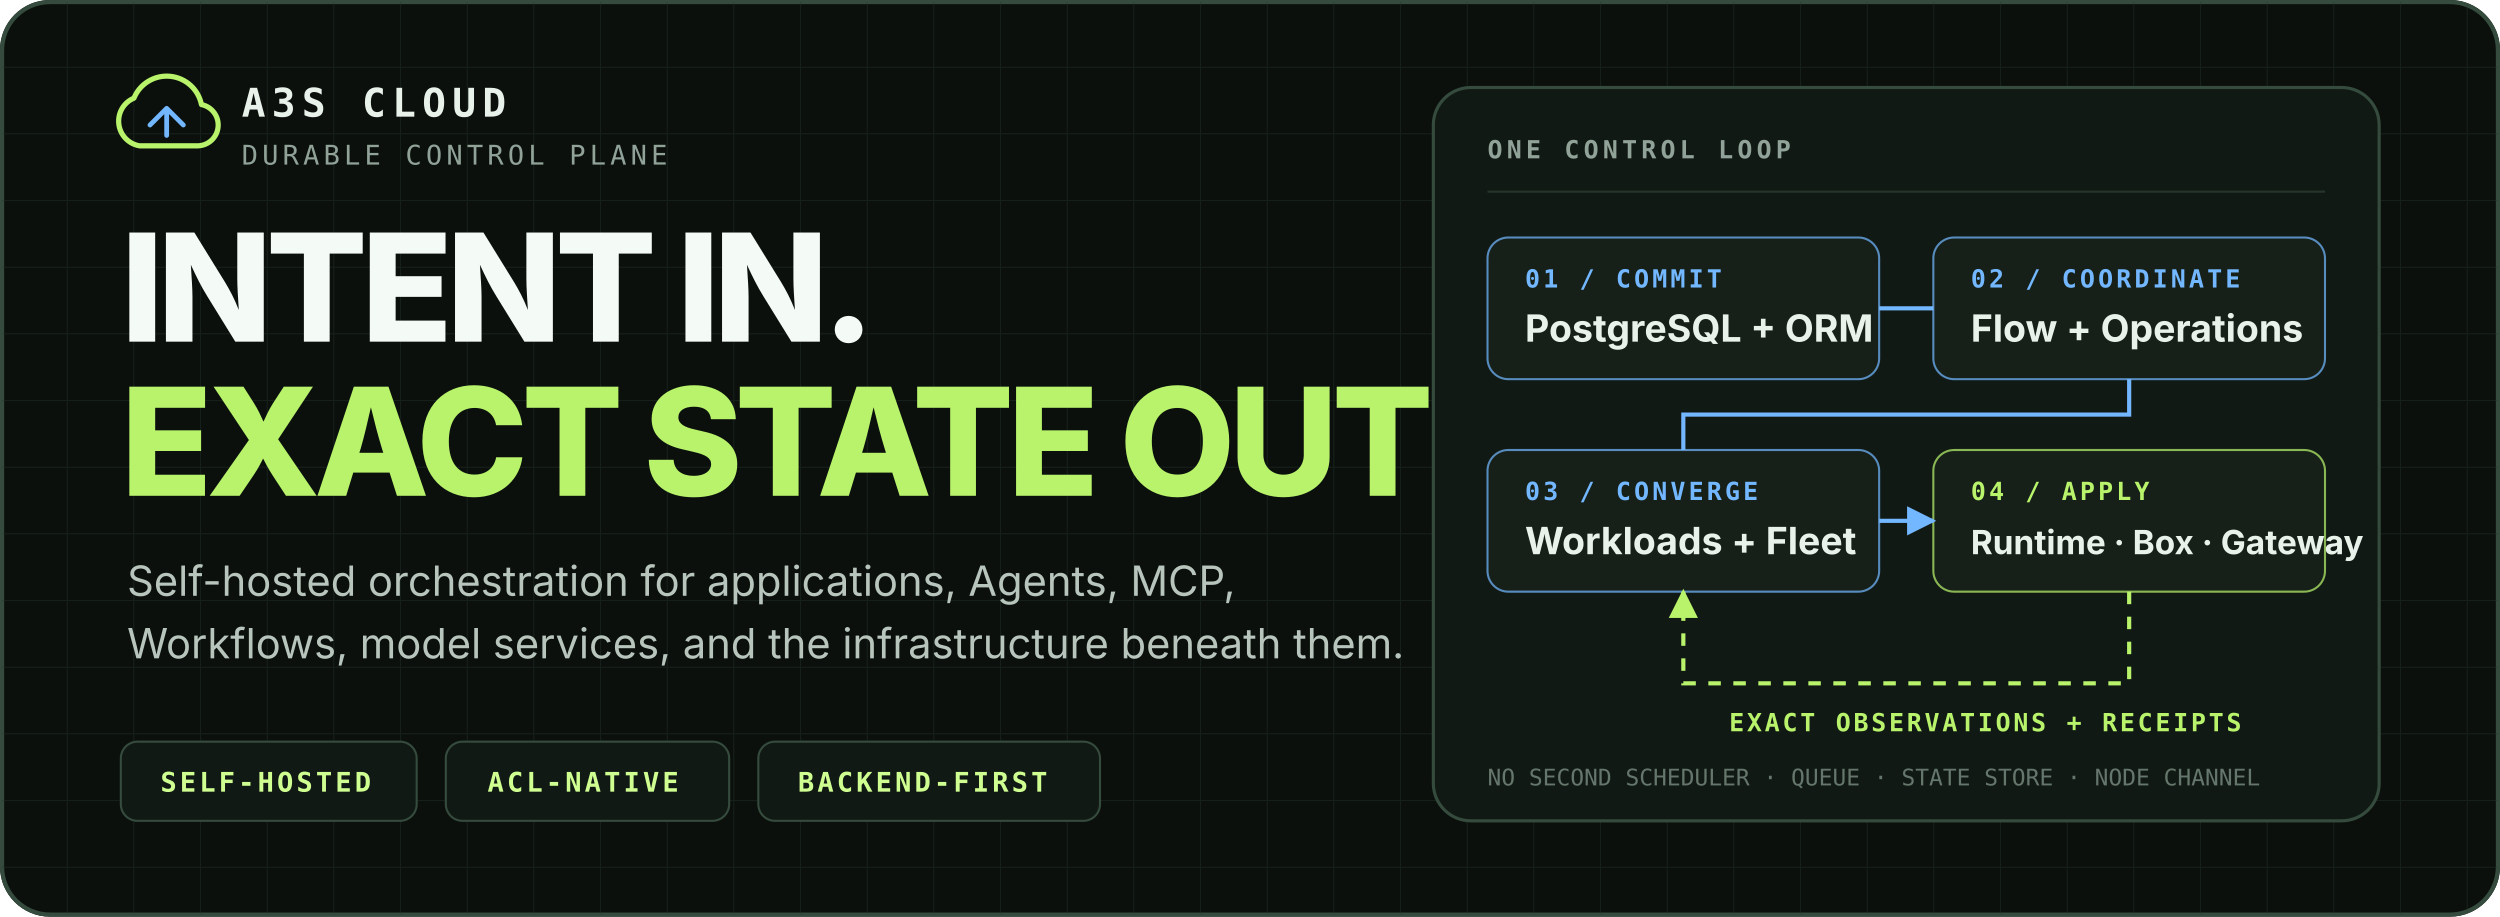
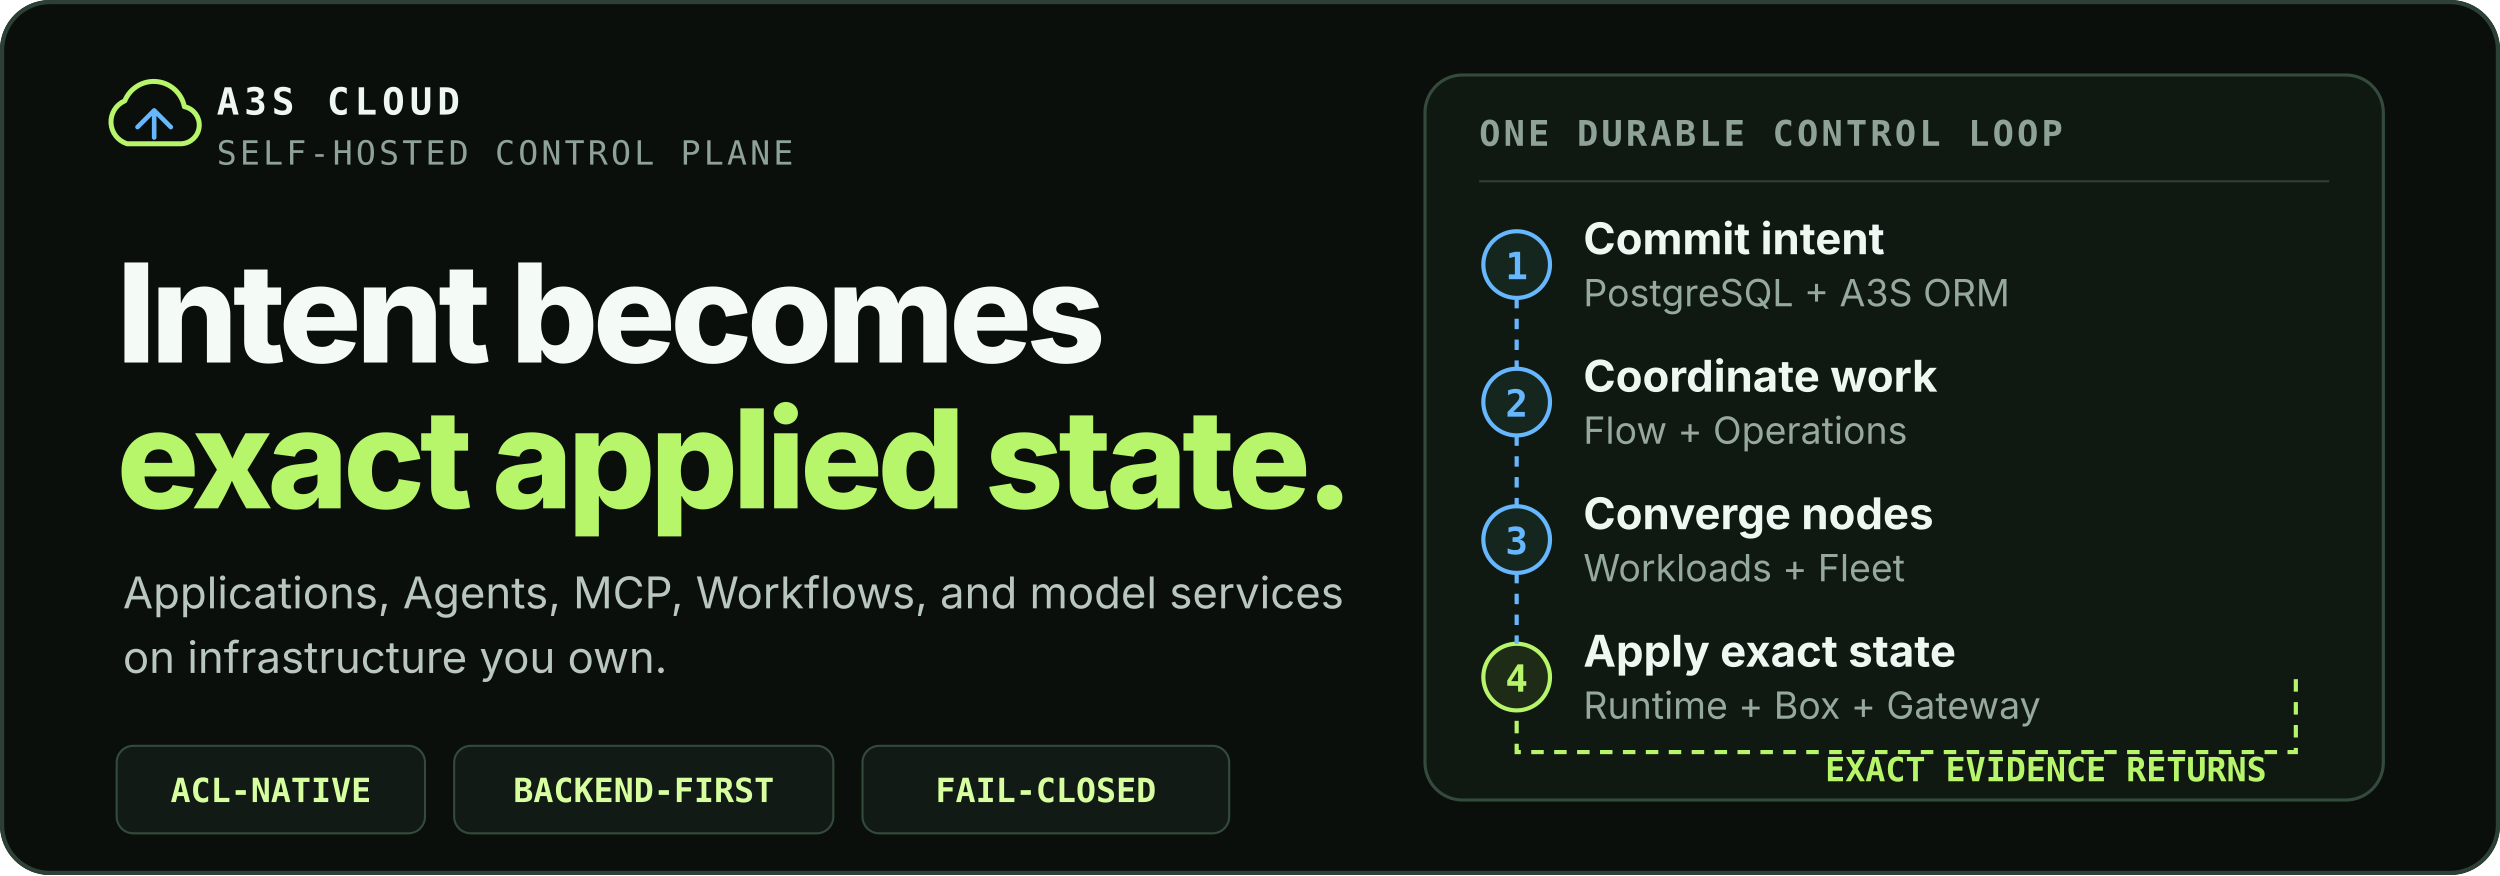
- <svg xmlns="http://www.w3.org/2000/svg" viewBox="0 0 1200 440" role="img" aria-labelledby="title desc">
-   <defs>
-     <pattern id="grid" width="32" height="32" patternUnits="userSpaceOnUse">
-       <path d="M32 0H0V32" fill="none" stroke="#26352b" stroke-width="1" opacity="0.42" />
-     </pattern>
-     <marker id="arrow-blue" viewBox="0 0 10 10" refX="9" refY="5" markerWidth="7" markerHeight="7" orient="auto-start-reverse">
-       <path d="M0 0 10 5 0 10Z" fill="#72b7ff" />
-     </marker>
-     <marker id="arrow-green" viewBox="0 0 10 10" refX="9" refY="5" markerWidth="7" markerHeight="7" orient="auto-start-reverse">
-       <path d="M0 0 10 5 0 10Z" fill="#b8f36b" />
-     </marker>
-   </defs>
-   <rect width="1200" height="440" rx="24" fill="#0b100d" />
-   <rect x="1" y="1" width="1198" height="438" rx="23" fill="none" stroke="#354b3d" stroke-width="2" />
-   <rect x="1" y="1" width="1198" height="438" rx="23" fill="url(#grid)" />
-   <g transform="translate(58 42)">
-     <path d="M9 28h28a10 10 0 0 0 1.7-19.8A17 17 0 0 0 6.3 5.1 12 12 0 0 0 9 28Z" fill="none" stroke="#b8f36b" stroke-width="2.5" stroke-linecap="round" stroke-linejoin="round" />
-     <path d="m14 18 8-8 8 8M22 10v13" fill="none" stroke="#72b7ff" stroke-width="2.3" stroke-linecap="round" stroke-linejoin="round" />
-     <text x="58" y="14" fill="#e9f1eb" font-family="ui-monospace, SFMono-Regular, Consolas, monospace" font-size="19" font-weight="700" letter-spacing="3">A3S CLOUD</text>
-     <text x="58" y="37" fill="#91a398" font-family="ui-monospace, SFMono-Regular, Consolas, monospace" font-size="13" letter-spacing="2">DURABLE CONTROL PLANE</text>
+ <svg xmlns="http://www.w3.org/2000/svg" width="1200" height="420" viewBox="0 0 1200 420" role="img" aria-labelledby="title desc">
+   <rect width="1200" height="420" rx="24" fill="#0a0f0c" />
+   <rect x="1" y="1" width="1198" height="418" rx="23" fill="none" stroke="#2d4035" stroke-width="2" />
+   <g transform="translate(56 45)">
+     <g fill="none" stroke-linecap="round" stroke-linejoin="round">
+       <path d="M5 24h26a9 9 0 0 0 1.5-17.8A15 15 0 0 0 3.9 3.4 11 11 0 0 0 5 24Z" stroke="#b7f56a" stroke-width="2.4" />
+       <path d="m10 16 8-8 8 8M18 8v13" stroke="#67b7ff" stroke-width="2.2" />
+     </g>
+     <text x="48" y="10" fill="#eff7f1" font-family="ui-monospace, SFMono-Regular, Menlo, Consolas, monospace" font-size="18" font-weight="700" letter-spacing="2.4">A3S CLOUD</text>
+     <text x="48" y="34" fill="#8fa298" font-family="ui-monospace, SFMono-Regular, Menlo, Consolas, monospace" font-size="16" letter-spacing="1.5">SELF-HOSTED CONTROL PLANE</text>
  </g>
-   <text x="58" y="164" fill="#f4faf6" font-family="ui-sans-serif, system-ui, -apple-system, Segoe UI, sans-serif" font-size="72" font-weight="760" letter-spacing="-3">INTENT IN.</text>
-   <text x="58" y="238" fill="#b8f36b" font-family="ui-sans-serif, system-ui, -apple-system, Segoe UI, sans-serif" font-size="72" font-weight="760" letter-spacing="-3">EXACT STATE OUT.</text>
-   <text x="61" y="286" fill="#b8c5bd" font-family="ui-sans-serif, system-ui, -apple-system, Segoe UI, sans-serif" font-size="20">Self-hosted orchestration for applications, Agents, MCP,</text>
-   <text x="61" y="316" fill="#b8c5bd" font-family="ui-sans-serif, system-ui, -apple-system, Segoe UI, sans-serif" font-size="20">Workflows, model services, and the infrastructure beneath them.</text>
-   <g font-family="ui-monospace, SFMono-Regular, Consolas, monospace" font-size="13" font-weight="700" letter-spacing="1.5">
-     <rect x="58" y="356" width="142" height="38" rx="8" fill="#111914" stroke="#354b3d" />
-     <text x="77" y="380" fill="#d0ff91">SELF-HOSTED</text>
-     <rect x="214" y="356" width="136" height="38" rx="8" fill="#111914" stroke="#354b3d" />
-     <text x="234" y="380" fill="#d0ff91">ACL-NATIVE</text>
-     <rect x="364" y="356" width="164" height="38" rx="8" fill="#111914" stroke="#354b3d" />
-     <text x="383" y="380" fill="#d0ff91">BACKEND-FIRST</text>
+   <g transform="translate(56 118)">
+     <text x="0" y="56" fill="#f4faf6" font-family="ui-sans-serif, system-ui, -apple-system, Segoe UI, sans-serif" font-size="66" font-weight="760" letter-spacing="-2.5">Intent becomes</text>
+     <text x="0" y="126" fill="#b7f56a" font-family="ui-sans-serif, system-ui, -apple-system, Segoe UI, sans-serif" font-size="66" font-weight="760" letter-spacing="-2.5">exact applied state.</text>
+     <text x="3" y="174" fill="#b9c7bf" font-family="ui-sans-serif, system-ui, -apple-system, Segoe UI, sans-serif" font-size="21">Applications, Agents, MCP, Workflows, and model services</text>
+     <text x="3" y="205" fill="#b9c7bf" font-family="ui-sans-serif, system-ui, -apple-system, Segoe UI, sans-serif" font-size="21">on infrastructure you own.</text>
+     <g transform="translate(0 240)" font-family="ui-monospace, SFMono-Regular, Menlo, Consolas, monospace" font-size="16" font-weight="700">
+       <rect width="148" height="42" rx="8" fill="#111a14" stroke="#344b3c" />
+       <text x="74" y="27" fill="#d7ff9f" text-anchor="middle">ACL-NATIVE</text>
+       <rect x="162" width="182" height="42" rx="8" fill="#111a14" stroke="#344b3c" />
+       <text x="253" y="27" fill="#d7ff9f" text-anchor="middle">BACKEND-FIRST</text>
+       <rect x="358" width="176" height="42" rx="8" fill="#111a14" stroke="#344b3c" />
+       <text x="446" y="27" fill="#d7ff9f" text-anchor="middle">FAIL-CLOSED</text>
+     </g>
  </g>
-   <g transform="translate(688 42)">
-     <rect width="454" height="352" rx="18" fill="#111914" stroke="#354b3d" stroke-width="1.5" />
-     <text x="26" y="34" fill="#91a398" font-family="ui-monospace, SFMono-Regular, Consolas, monospace" font-size="12" font-weight="700" letter-spacing="2">ONE CONTROL LOOP</text>
-     <line x1="26" y1="50" x2="428" y2="50" stroke="#26352b" />
+   <g transform="translate(684 36)">
+     <rect width="460" height="348" rx="18" fill="#101812" stroke="#344b3c" stroke-width="1.5" />
+     <text x="26" y="34" fill="#8fa298" font-family="ui-monospace, SFMono-Regular, Menlo, Consolas, monospace" font-size="17" font-weight="700" letter-spacing="1.5">ONE DURABLE CONTROL LOOP</text>
+     <line x1="26" y1="51" x2="434" y2="51" stroke="#2d4035" />
    <g font-family="ui-sans-serif, system-ui, -apple-system, Segoe UI, sans-serif">
-       <rect x="26" y="72" width="188" height="68" rx="10" fill="#162019" stroke="#72b7ff" stroke-opacity="0.72" />
-       <text x="44" y="96" fill="#72b7ff" font-family="ui-monospace, SFMono-Regular, Consolas, monospace" font-size="12" font-weight="700" letter-spacing="1.5">01 / COMMIT</text>
-       <text x="44" y="122" fill="#e9f1eb" font-size="18" font-weight="650">PostgreSQL + ORM</text>
-       <rect x="240" y="72" width="188" height="68" rx="10" fill="#162019" stroke="#72b7ff" stroke-opacity="0.72" />
-       <text x="258" y="96" fill="#72b7ff" font-family="ui-monospace, SFMono-Regular, Consolas, monospace" font-size="12" font-weight="700" letter-spacing="1.5">02 / COORDINATE</text>
-       <text x="258" y="122" fill="#e9f1eb" font-size="18" font-weight="650">Flow + Operations</text>
-       <rect x="26" y="174" width="188" height="68" rx="10" fill="#162019" stroke="#72b7ff" stroke-opacity="0.72" />
-       <text x="44" y="198" fill="#72b7ff" font-family="ui-monospace, SFMono-Regular, Consolas, monospace" font-size="12" font-weight="700" letter-spacing="1.5">03 / CONVERGE</text>
-       <text x="44" y="224" fill="#e9f1eb" font-size="18" font-weight="650">Workloads + Fleet</text>
-       <rect x="240" y="174" width="188" height="68" rx="10" fill="#162019" stroke="#b8f36b" stroke-opacity="0.72" />
-       <text x="258" y="198" fill="#b8f36b" font-family="ui-monospace, SFMono-Regular, Consolas, monospace" font-size="12" font-weight="700" letter-spacing="1.5">04 / APPLY</text>
-       <text x="258" y="224" fill="#e9f1eb" font-size="16" font-weight="650">Runtime · Box · Gateway</text>
+       <circle cx="44" cy="91" r="16" fill="#14261d" stroke="#67b7ff" stroke-width="2" />
+       <text x="44" y="98" fill="#67b7ff" font-family="ui-monospace, SFMono-Regular, Menlo, Consolas, monospace" font-size="18" font-weight="700" text-anchor="middle">1</text>
+       <text x="76" y="86" fill="#eff7f1" font-size="21" font-weight="700">Commit intent</text>
+       <text x="76" y="111" fill="#96a99e" font-size="18">PostgreSQL + A3S ORM</text>
+       <circle cx="44" cy="157" r="16" fill="#14261d" stroke="#67b7ff" stroke-width="2" />
+       <text x="44" y="164" fill="#67b7ff" font-family="ui-monospace, SFMono-Regular, Menlo, Consolas, monospace" font-size="18" font-weight="700" text-anchor="middle">2</text>
+       <text x="76" y="152" fill="#eff7f1" font-size="21" font-weight="700">Coordinate work</text>
+       <text x="76" y="177" fill="#96a99e" font-size="18">Flow + Operations</text>
+       <circle cx="44" cy="223" r="16" fill="#14261d" stroke="#67b7ff" stroke-width="2" />
+       <text x="44" y="230" fill="#67b7ff" font-family="ui-monospace, SFMono-Regular, Menlo, Consolas, monospace" font-size="18" font-weight="700" text-anchor="middle">3</text>
+       <text x="76" y="218" fill="#eff7f1" font-size="21" font-weight="700">Converge nodes</text>
+       <text x="76" y="243" fill="#96a99e" font-size="18">Workloads + Fleet</text>
+       <circle cx="44" cy="289" r="16" fill="#1d2b17" stroke="#b7f56a" stroke-width="2" />
+       <text x="44" y="296" fill="#b7f56a" font-family="ui-monospace, SFMono-Regular, Menlo, Consolas, monospace" font-size="18" font-weight="700" text-anchor="middle">4</text>
+       <text x="76" y="284" fill="#eff7f1" font-size="21" font-weight="700">Apply exact state</text>
+       <text x="76" y="309" fill="#96a99e" font-size="18">Runtime + Box + Gateway</text>
    </g>
-     <path d="M214 106h26M334 140v17H120v17M214 208h26" fill="none" stroke="#72b7ff" stroke-width="2" marker-end="url(#arrow-blue)" />
-     <path d="M334 242v44H120v-44" fill="none" stroke="#b8f36b" stroke-width="2" stroke-dasharray="6 6" marker-end="url(#arrow-green)" />
-     <text x="142" y="309" fill="#b8f36b" font-family="ui-monospace, SFMono-Regular, Consolas, monospace" font-size="12" font-weight="700" letter-spacing="1.3">EXACT OBSERVATIONS + RECEIPTS</text>
-     <text x="26" y="335" fill="#65766c" font-family="ui-monospace, SFMono-Regular, Consolas, monospace" font-size="11">NO SECOND SCHEDULER · QUEUE · STATE STORE · NODE CHANNEL</text>
+     <path d="M44 107v34M44 173v34M44 239v34" fill="none" stroke="#67b7ff" stroke-width="2" stroke-dasharray="5 5" />
+     <path d="M418 290v35H44v-20" fill="none" stroke="#b7f56a" stroke-width="2" stroke-dasharray="6 5" />
+     <text x="404" y="339" fill="#b7f56a" font-family="ui-monospace, SFMono-Regular, Menlo, Consolas, monospace" font-size="16" font-weight="700" text-anchor="end">EXACT EVIDENCE RETURNS</text>
  </g>
</svg>
